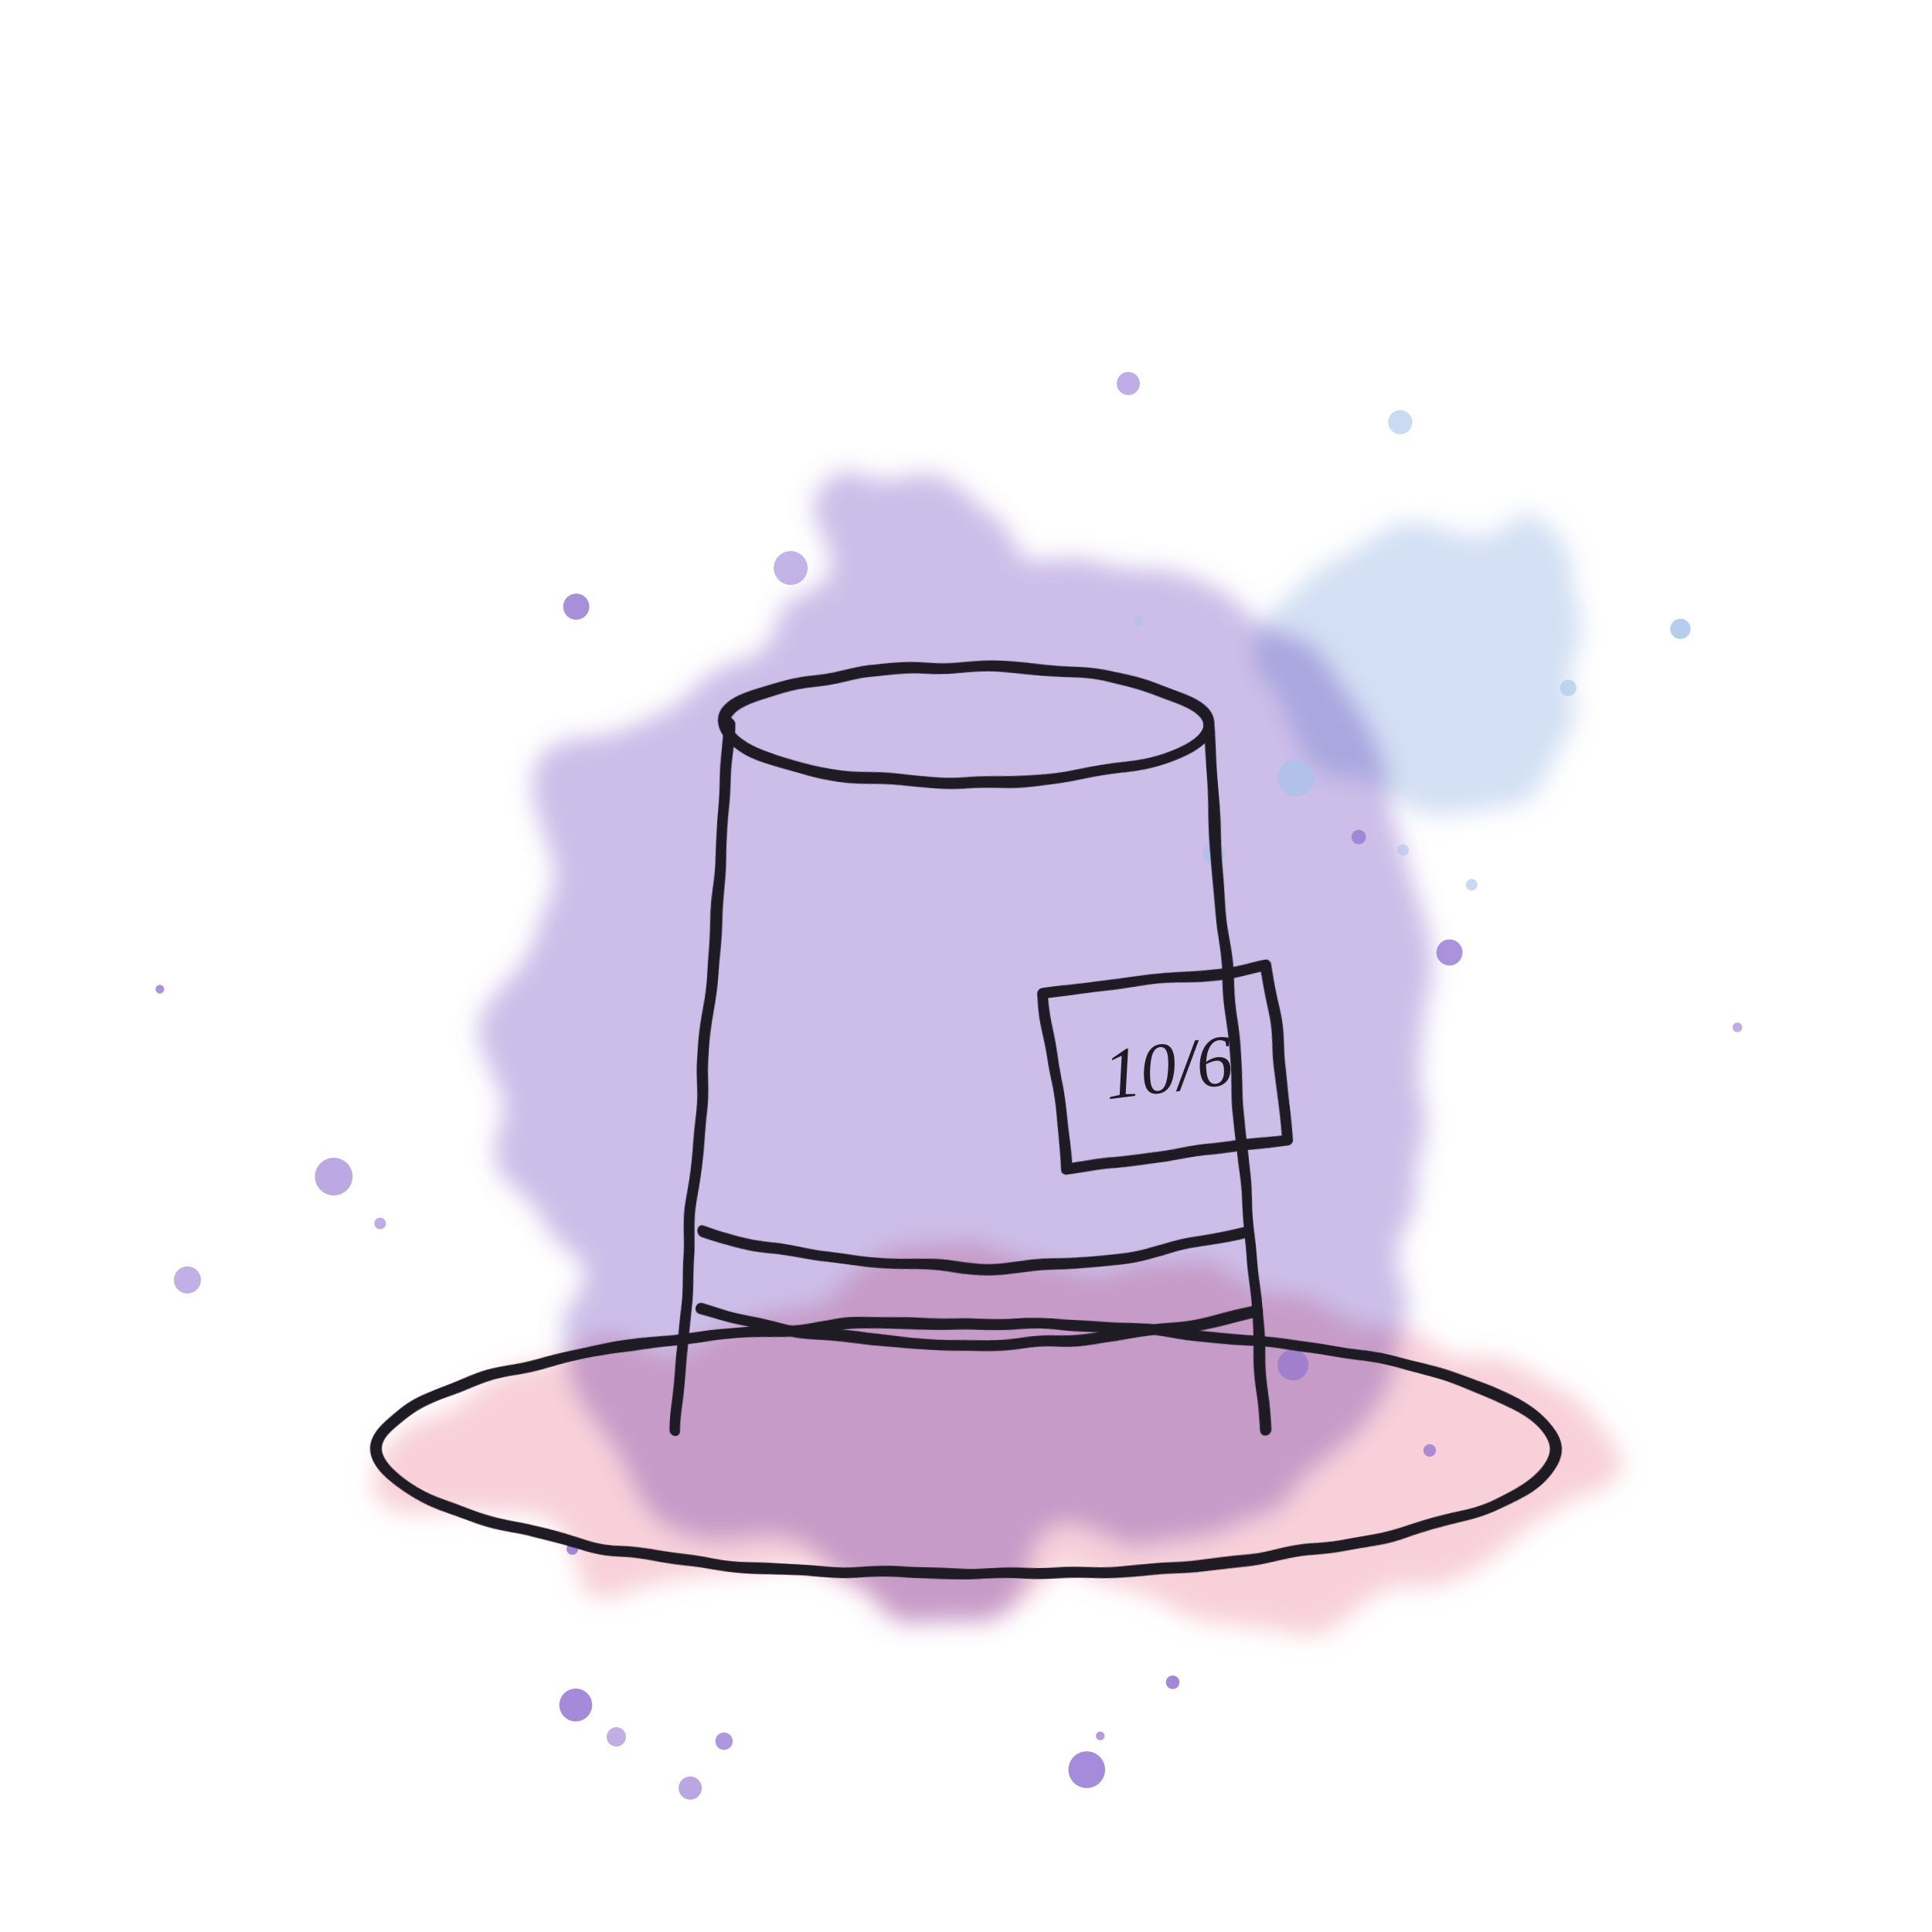
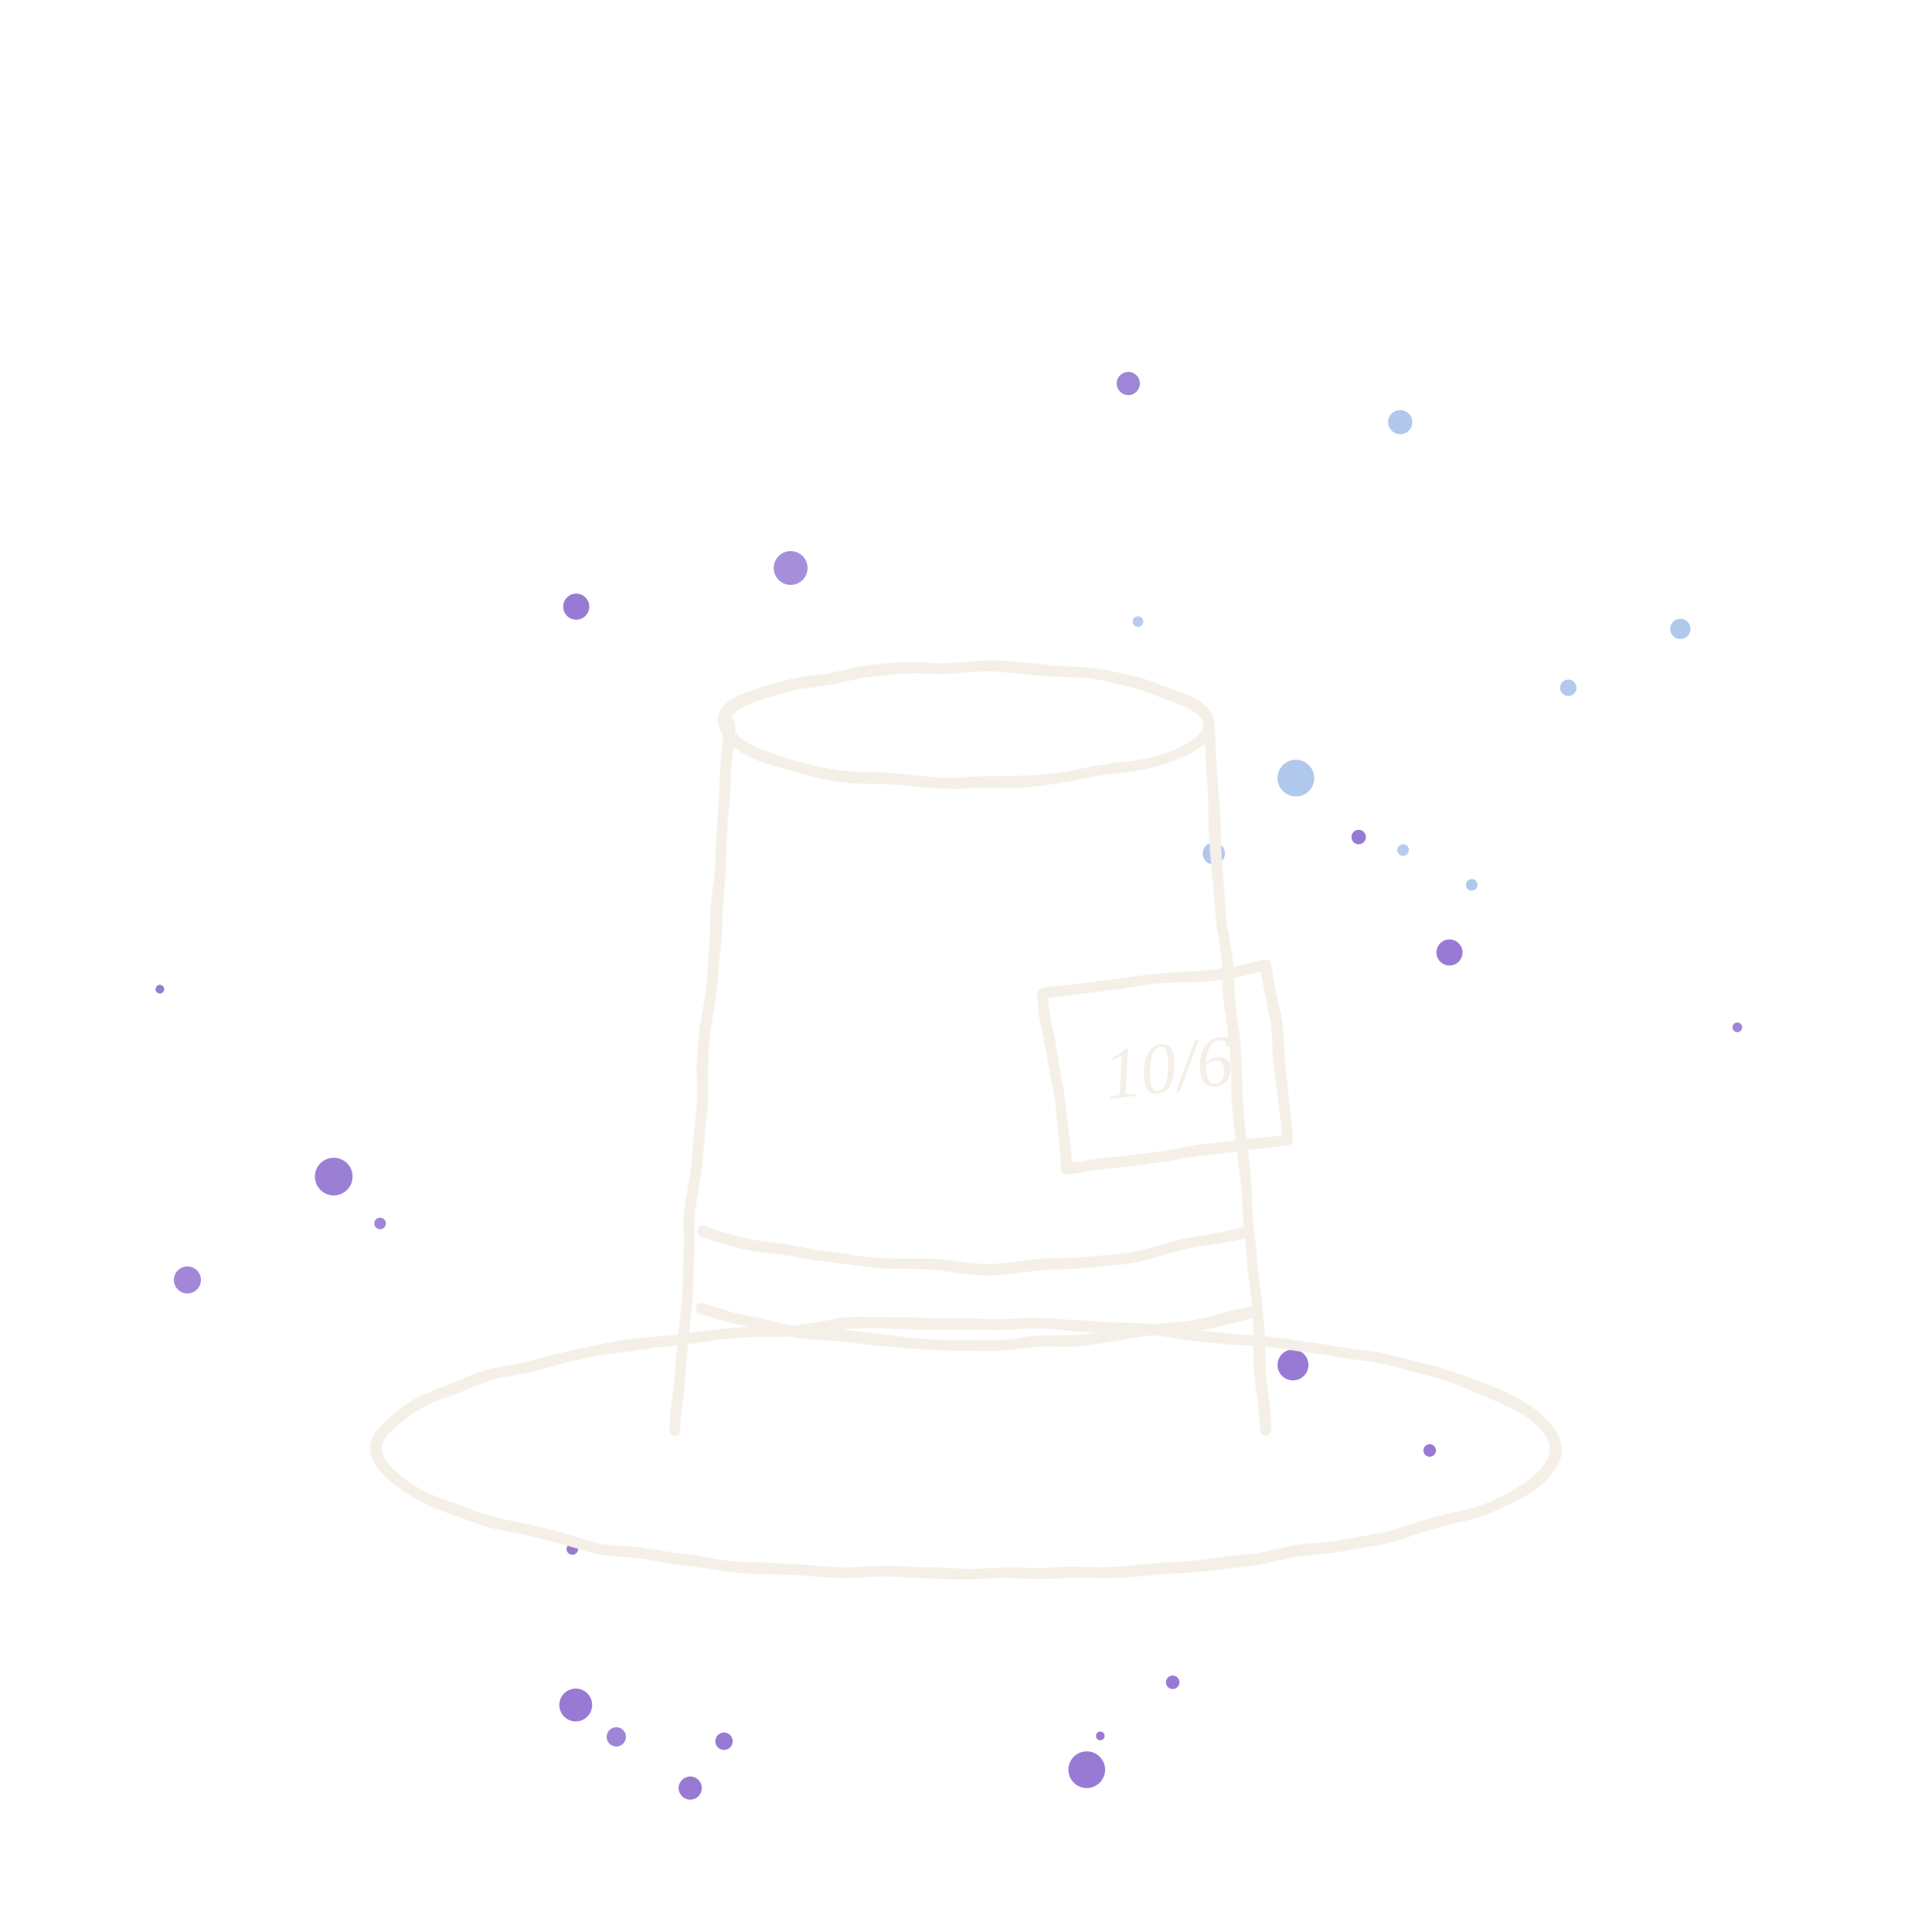
<svg xmlns="http://www.w3.org/2000/svg" viewBox="0 0 400 400" width="400" height="400">
  <defs>
    <filter id="acquerello" x="-40%" y="-40%" width="180%" height="180%">
      <feTurbulence type="fractalNoise" baseFrequency="0.017" numOctaves="3" seed="37" result="rumore" />
      <feDisplacementMap in="SourceGraphic" in2="rumore" scale="42" xChannelSelector="R" yChannelSelector="G" />
      <feGaussianBlur stdDeviation="2.4" />
    </filter>
    <filter id="mano" x="-5%" y="-5%" width="110%" height="110%">
      <feTurbulence type="fractalNoise" baseFrequency="0.05" numOctaves="2" seed="44" result="tremito" />
      <feDisplacementMap in="SourceGraphic" in2="tremito" scale="2.2" xChannelSelector="R" yChannelSelector="G" />
    </filter>
  </defs>
-   <g filter="url(#acquerello)" style="mix-blend-mode:multiply">
-     <ellipse cx="200" cy="222" rx="96" ry="112" fill="#8f6fd0" fill-opacity="0.45" />
+   <g opacity="1">
+     <g filter="url(#acquerello)" style="mix-blend-mode:screen">
+       <ellipse cx="200" cy="222" rx="96" ry="112" fill="#8f6fd0" fill-opacity="0.68" />
+     </g>
+     <g filter="url(#acquerello)" style="mix-blend-mode:screen">
+       <ellipse cx="210" cy="300" rx="130" ry="34" fill="#f2a3b6" fill-opacity="0.75" />
+     </g>
+     <g filter="url(#acquerello)" style="mix-blend-mode:screen">
+       <circle cx="292" cy="140" r="34" fill="#a9c3ea" fill-opacity="0.75" />
+     </g>
+     <g>
+       <circle cx="33.1" cy="204.8" r="0.9" fill="#8f6fd0" fill-opacity="0.92" />
+       <circle cx="242.8" cy="348.3" r="1.4" fill="#8f6fd0" fill-opacity="0.92" />
+       <circle cx="119.3" cy="125.6" r="2.7" fill="#8f6fd0" fill-opacity="0.92" />
+       <circle cx="225.0" cy="366.4" r="3.8" fill="#8f6fd0" fill-opacity="0.92" />
+       <circle cx="300.1" cy="197.2" r="2.7" fill="#8f6fd0" fill-opacity="0.92" />
+       <circle cx="296.0" cy="300.3" r="1.3" fill="#8f6fd0" fill-opacity="0.92" />
+       <circle cx="149.9" cy="360.5" r="1.8" fill="#8f6fd0" fill-opacity="0.92" />
+       <circle cx="69.1" cy="243.6" r="3.9" fill="#8f6fd0" fill-opacity="0.89" />
+       <circle cx="118.5" cy="320.7" r="1.2" fill="#8f6fd0" fill-opacity="0.92" />
+       <circle cx="281.3" cy="173.3" r="1.5" fill="#8f6fd0" fill-opacity="0.92" />
+       <circle cx="163.7" cy="117.6" r="3.5" fill="#8f6fd0" fill-opacity="0.78" />
+       <circle cx="227.8" cy="359.4" r="0.9" fill="#8f6fd0" fill-opacity="0.92" />
+       <circle cx="359.7" cy="212.7" r="1.0" fill="#8f6fd0" fill-opacity="0.85" />
+       <circle cx="142.9" cy="370.2" r="2.4" fill="#8f6fd0" fill-opacity="0.92" />
+       <circle cx="233.6" cy="79.4" r="2.4" fill="#8f6fd0" fill-opacity="0.85" />
+       <circle cx="38.8" cy="265.0" r="2.8" fill="#8f6fd0" fill-opacity="0.83" />
+       <circle cx="267.7" cy="282.6" r="3.2" fill="#8f6fd0" fill-opacity="0.92" />
+       <circle cx="119.2" cy="353.0" r="3.4" fill="#8f6fd0" fill-opacity="0.92" />
+       <circle cx="78.7" cy="253.3" r="1.2" fill="#8f6fd0" fill-opacity="0.85" />
+       <circle cx="127.6" cy="359.6" r="2.0" fill="#8f6fd0" fill-opacity="0.84" />
+       <circle cx="268.3" cy="161.1" r="3.8" fill="#a9c3ea" fill-opacity="0.92" />
+       <circle cx="324.7" cy="142.4" r="1.7" fill="#a9c3ea" fill-opacity="0.90" />
+       <circle cx="304.7" cy="183.2" r="1.2" fill="#a9c3ea" fill-opacity="0.92" />
+       <circle cx="347.9" cy="130.2" r="2.1" fill="#a9c3ea" fill-opacity="0.92" />
+       <circle cx="290.5" cy="176.0" r="1.2" fill="#a9c3ea" fill-opacity="0.85" />
+       <circle cx="235.6" cy="128.7" r="1.1" fill="#a9c3ea" fill-opacity="0.85" />
+       <circle cx="289.9" cy="87.4" r="2.5" fill="#a9c3ea" fill-opacity="0.92" />
+       <circle cx="251.3" cy="176.7" r="2.3" fill="#a9c3ea" fill-opacity="0.92" />
+     </g>
  </g>
-   <g filter="url(#acquerello)" style="mix-blend-mode:multiply">
-     <ellipse cx="210" cy="300" rx="130" ry="34" fill="#f2a3b6" fill-opacity="0.5" />
-   </g>
-   <g filter="url(#acquerello)" style="mix-blend-mode:multiply">
-     <circle cx="292" cy="140" r="34" fill="#a9c3ea" fill-opacity="0.5" />
-   </g>
-   <g>
-     <circle cx="33.1" cy="204.8" r="0.9" fill="#8f6fd0" fill-opacity="0.75" />
-     <circle cx="242.8" cy="348.3" r="1.4" fill="#8f6fd0" fill-opacity="0.83" />
-     <circle cx="119.3" cy="125.6" r="2.7" fill="#8f6fd0" fill-opacity="0.77" />
-     <circle cx="225.0" cy="366.4" r="3.8" fill="#8f6fd0" fill-opacity="0.80" />
-     <circle cx="300.1" cy="197.2" r="2.7" fill="#8f6fd0" fill-opacity="0.75" />
-     <circle cx="296.0" cy="300.3" r="1.3" fill="#8f6fd0" fill-opacity="0.71" />
-     <circle cx="149.9" cy="360.5" r="1.8" fill="#8f6fd0" fill-opacity="0.72" />
-     <circle cx="69.1" cy="243.6" r="3.9" fill="#8f6fd0" fill-opacity="0.59" />
-     <circle cx="118.5" cy="320.7" r="1.2" fill="#8f6fd0" fill-opacity="0.81" />
-     <circle cx="281.3" cy="173.3" r="1.5" fill="#8f6fd0" fill-opacity="0.68" />
-     <circle cx="163.7" cy="117.6" r="3.5" fill="#8f6fd0" fill-opacity="0.52" />
-     <circle cx="227.8" cy="359.4" r="0.9" fill="#8f6fd0" fill-opacity="0.68" />
-     <circle cx="359.7" cy="212.7" r="1.0" fill="#8f6fd0" fill-opacity="0.57" />
-     <circle cx="142.9" cy="370.2" r="2.4" fill="#8f6fd0" fill-opacity="0.61" />
-     <circle cx="233.6" cy="79.4" r="2.4" fill="#8f6fd0" fill-opacity="0.57" />
-     <circle cx="38.8" cy="265.0" r="2.8" fill="#8f6fd0" fill-opacity="0.55" />
-     <circle cx="267.7" cy="282.6" r="3.2" fill="#8f6fd0" fill-opacity="0.64" />
-     <circle cx="119.2" cy="353.0" r="3.4" fill="#8f6fd0" fill-opacity="0.81" />
-     <circle cx="78.7" cy="253.3" r="1.2" fill="#8f6fd0" fill-opacity="0.57" />
-     <circle cx="127.6" cy="359.6" r="2.0" fill="#8f6fd0" fill-opacity="0.56" />
-     <circle cx="268.3" cy="161.1" r="3.8" fill="#a9c3ea" fill-opacity="0.74" />
-     <circle cx="324.7" cy="142.4" r="1.7" fill="#a9c3ea" fill-opacity="0.60" />
-     <circle cx="304.7" cy="183.2" r="1.2" fill="#a9c3ea" fill-opacity="0.63" />
-     <circle cx="347.9" cy="130.2" r="2.1" fill="#a9c3ea" fill-opacity="0.83" />
-     <circle cx="290.5" cy="176.0" r="1.2" fill="#a9c3ea" fill-opacity="0.57" />
-     <circle cx="235.6" cy="128.7" r="1.1" fill="#a9c3ea" fill-opacity="0.57" />
-     <circle cx="289.9" cy="87.4" r="2.5" fill="#a9c3ea" fill-opacity="0.62" />
-     <circle cx="251.3" cy="176.7" r="2.3" fill="#a9c3ea" fill-opacity="0.71" />
-   </g>
-   <g filter="url(#mano)" fill="none" stroke="#1f1b24" stroke-width="2.3" stroke-linecap="round" stroke-linejoin="round">
+   <g filter="url(#mano)" fill="none" stroke="#f4f0e8" stroke-width="2.3" stroke-linecap="round" stroke-linejoin="round">
    <ellipse cx="200" cy="300" rx="122" ry="26" />
    <path d="M140 296 L151 150 M250 150 L262 296" />
    <ellipse cx="200" cy="150" rx="50" ry="12" />
    <path d="M146 255 Q200 270 258 255" />
    <path d="M145 271 Q200 286 260 271" />
    <path d="M216 206 L262 200 L267 236 L221 242 Z" />
  </g>
-   <text x="242" y="226" text-anchor="middle" transform="rotate(-7 242 222)" font-family="Georgia, 'Times New Roman', serif" font-style="italic" font-size="15" fill="#1f1b24">10/6</text>
+   <text x="242" y="226" text-anchor="middle" transform="rotate(-7 242 222)" font-family="Georgia, 'Times New Roman', serif" font-style="italic" font-size="15" fill="#f4f0e8">10/6</text>
</svg>
